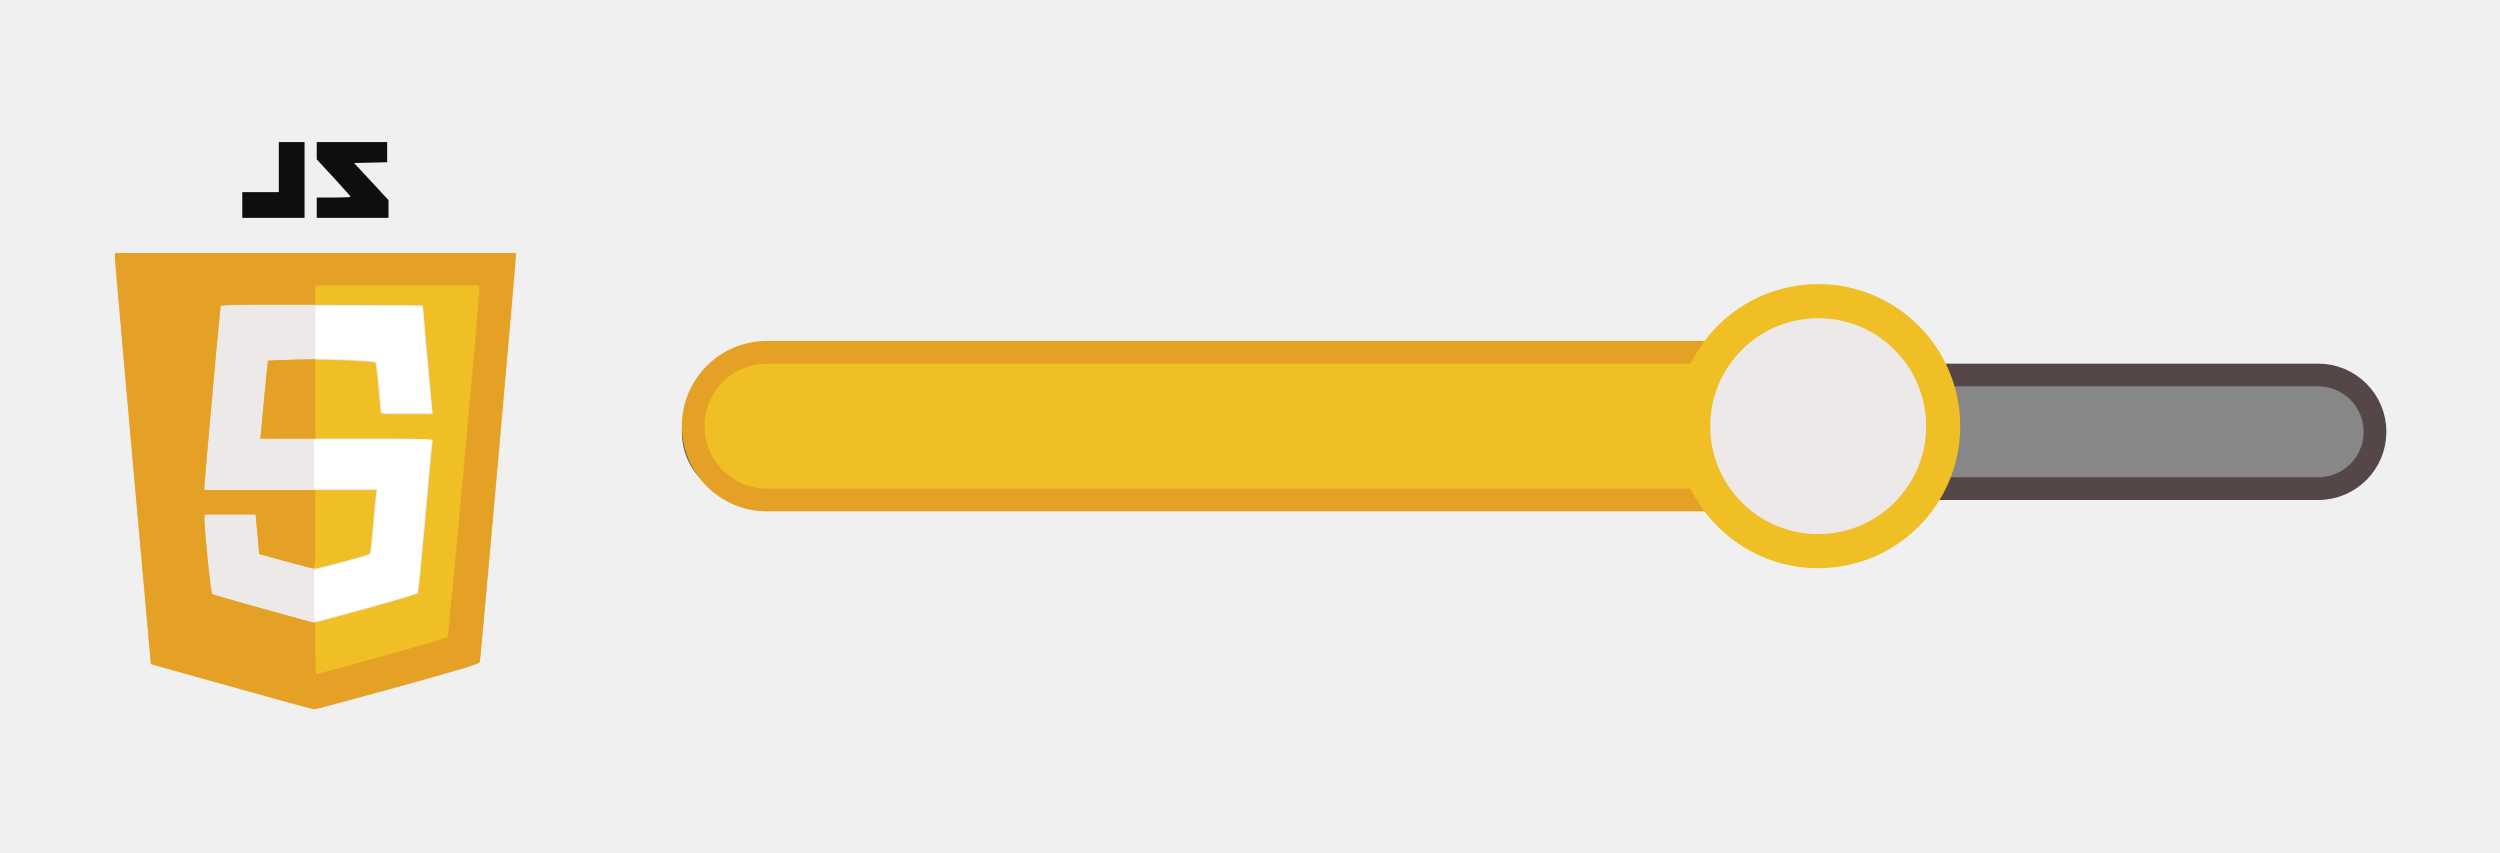
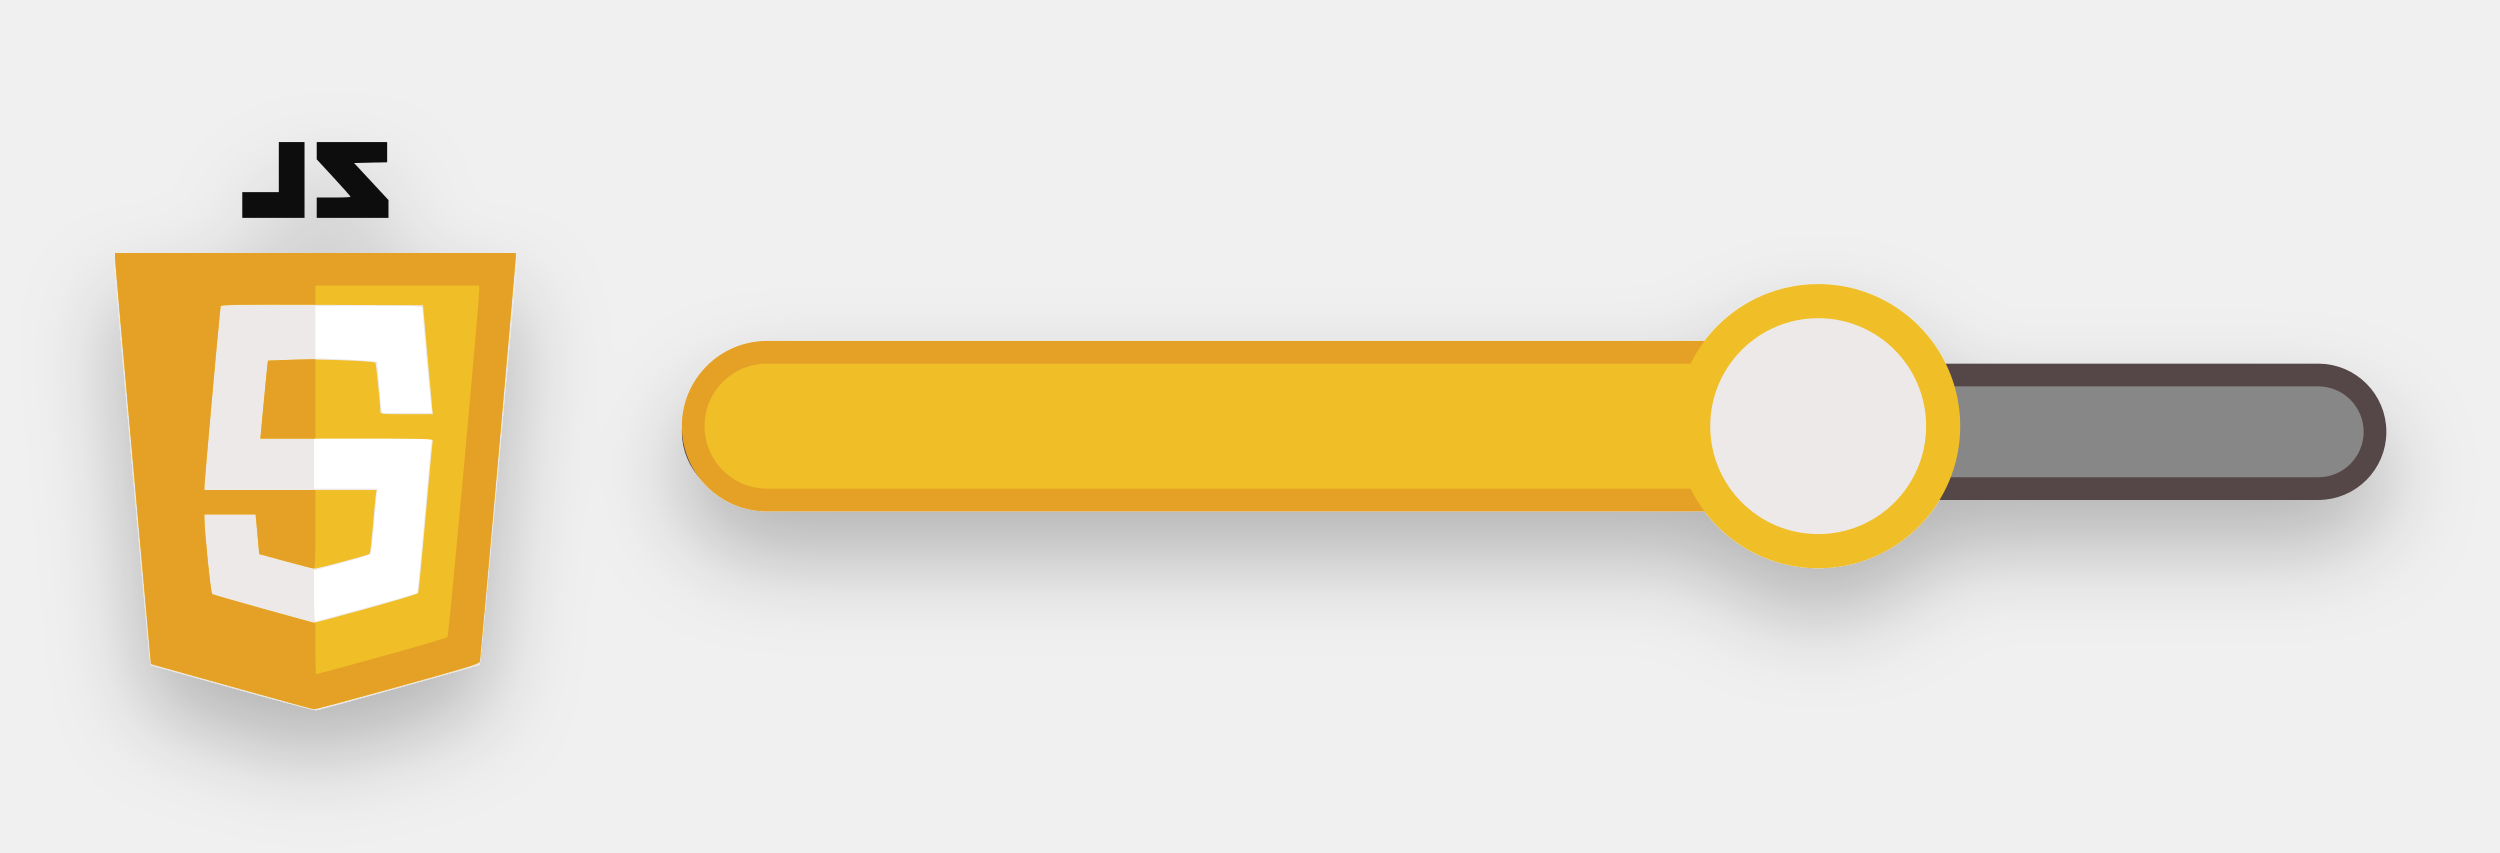
<svg xmlns="http://www.w3.org/2000/svg" width="220" height="75" viewBox="0 0 220 75" fill="none">
-   <path d="M10.119 22.27L10.125 22.717C10.128 22.963 10.84 31.1 11.707 40.799L13.284 58.434L20.37 60.418C24.267 61.509 27.537 62.407 27.635 62.414C27.733 62.421 31.046 61.532 34.996 60.438C41.329 58.684 42.184 58.42 42.23 58.203C42.293 57.901 45.394 22.913 45.391 22.539L45.389 22.27H27.754H10.119Z" fill="white" />
-   <path d="M20.426 60.536L13.277 58.538L13.183 58.009C13.1 57.539 10 22.912 10 22.455C10 22.289 11.81 22.27 27.754 22.27C44.584 22.27 45.508 22.281 45.507 22.479C45.501 23.333 42.292 58.418 42.213 58.488C42.113 58.576 28.276 62.431 27.814 62.5C27.682 62.519 24.358 61.636 20.426 60.536ZM32.262 53.475C34.665 52.813 36.666 52.236 36.708 52.194C36.75 52.153 37.032 49.304 37.333 45.863C37.634 42.422 37.911 39.38 37.948 39.101L38.016 38.595H32.825H27.635V40.799V43.003H30.437H33.24L33.184 43.271C33.153 43.419 33.034 44.686 32.919 46.087C32.797 47.572 32.653 48.692 32.573 48.772C32.497 48.848 31.355 49.197 30.035 49.549L27.635 50.189V52.435C27.635 53.968 27.676 54.68 27.764 54.68C27.835 54.68 29.859 54.138 32.262 53.475V53.475ZM37.947 35.824C37.869 35.24 37.167 27.409 37.167 27.114C37.167 26.935 36.755 26.918 32.461 26.918H27.754V29.223V31.528L29.869 31.609C31.032 31.654 32.256 31.722 32.589 31.761L33.195 31.831L33.342 33.634C33.423 34.626 33.519 35.638 33.556 35.884L33.623 36.331H35.819H38.016L37.947 35.824Z" fill="#EDE9E8" />
-   <path d="M20.37 60.418L13.284 58.434L11.707 40.799C10.84 31.1 10.128 22.963 10.125 22.717L10.119 22.27H27.754H45.389L45.391 22.539C45.394 22.913 42.293 57.901 42.23 58.203C42.184 58.42 41.329 58.684 34.996 60.438C31.046 61.532 27.733 62.421 27.635 62.414C27.537 62.407 24.267 61.509 20.37 60.418H20.37ZM32.267 53.56C34.717 52.879 36.756 52.265 36.798 52.196C36.841 52.128 37.133 49.133 37.449 45.541C37.764 41.95 38.047 38.918 38.079 38.803C38.133 38.606 37.716 38.595 30.526 38.595H22.916L23.241 35.169C23.419 33.285 23.569 31.738 23.574 31.732C23.579 31.726 24.696 31.691 26.056 31.653C28.286 31.592 32.884 31.77 33.038 31.923C33.095 31.981 33.473 35.69 33.473 36.197C33.473 36.446 33.507 36.45 35.782 36.45H38.091L38.037 35.943C38.007 35.665 37.811 33.507 37.602 31.148L37.222 26.858L28.317 26.827C21.234 26.803 19.413 26.827 19.412 26.947C19.412 27.029 19.36 27.552 19.297 28.109C19.145 29.457 17.983 42.481 17.983 42.841V43.123H25.56H33.137L33.069 43.569C33.032 43.815 32.914 45.062 32.807 46.34C32.701 47.617 32.579 48.696 32.537 48.736C32.426 48.843 27.969 50.034 27.691 50.031C27.562 50.03 26.41 49.743 25.133 49.393L22.809 48.757L22.724 47.757C22.677 47.207 22.606 46.422 22.565 46.012L22.492 45.267H20.238H17.983L17.988 45.714C17.998 46.55 18.54 52.178 18.618 52.257C18.709 52.348 27.368 54.782 27.635 54.791C27.733 54.795 29.818 54.241 32.267 53.56H32.267Z" fill="#F0BE25" />
-   <path d="M20.37 60.418L13.284 58.434L11.707 40.799C10.84 31.1 10.128 22.963 10.125 22.717L10.119 22.27H27.754H45.389L45.391 22.539C45.394 22.913 42.293 57.901 42.23 58.203C42.184 58.42 41.329 58.684 34.996 60.438C31.046 61.532 27.733 62.421 27.635 62.414C27.537 62.407 24.267 61.509 20.37 60.418H20.37ZM33.585 57.764C36.702 56.903 39.311 56.139 39.382 56.066C39.494 55.951 42.186 26.445 42.175 25.458L42.172 25.13H34.963H27.754V25.964V26.798H23.584C20.327 26.798 19.413 26.831 19.412 26.947C19.412 27.029 19.36 27.552 19.297 28.109C19.145 29.457 17.983 42.481 17.983 42.841V43.123H22.869H27.754V46.578C27.754 49.264 27.721 50.033 27.605 50.031C27.523 50.03 26.41 49.743 25.133 49.393L22.809 48.757L22.724 47.757C22.677 47.207 22.606 46.422 22.565 46.012L22.492 45.267H20.238H17.983L17.988 45.714C18.003 46.992 18.555 52.209 18.685 52.289C18.764 52.338 20.837 52.934 23.291 53.613L27.754 54.848V57.087C27.754 58.319 27.791 59.327 27.835 59.327C27.88 59.327 30.468 58.624 33.585 57.764ZM23.228 35.201C23.399 33.334 23.563 31.786 23.591 31.76C23.62 31.735 24.568 31.688 25.698 31.657L27.754 31.6V35.097V38.595H25.335H22.916L23.228 35.201Z" fill="#E4A126" />
-   <path d="M21.32 18.041V16.909H22.928H24.537V14.704V12.5H25.669H26.801V15.836V19.173H24.06H21.32V18.041ZM27.873 18.279V17.385H29.363C30.182 17.385 30.852 17.355 30.852 17.318C30.852 17.281 30.182 16.524 29.363 15.636L27.873 14.022V13.261V12.5H30.971H34.069V13.39V14.28L32.615 14.313L31.16 14.347L32.674 15.977L34.188 17.608V18.39V19.173H31.031H27.873V18.279Z" fill="#0E0E0F" />
-   <rect x="61" y="33" width="148" height="10" rx="5" fill="#878787" stroke="#554747" stroke-width="2" />
-   <rect x="61" y="31" width="98" height="13" rx="6.5" fill="#F0BE25" stroke="#E4A126" stroke-width="2" />
-   <circle cx="160" cy="37.5" r="11" fill="#EDE9E8" stroke="#F0BE25" stroke-width="3" />
+   <style>
+     g {
+       filter: drop-shadow(0px 4px 4px rgba(0, 0, 0, 0.25));
+     }
+   </style>
+   <g>
+     <path d="M10.119 22.27L10.125 22.717C10.128 22.963 10.84 31.1 11.707 40.799L13.284 58.434L20.37 60.418C24.267 61.509 27.537 62.407 27.635 62.414C27.733 62.421 31.046 61.532 34.996 60.438C41.329 58.684 42.184 58.42 42.23 58.203C42.293 57.901 45.394 22.913 45.391 22.539L45.389 22.27H27.754H10.119Z" fill="white" />
+     <path d="M20.426 60.536L13.277 58.538L13.183 58.009C13.1 57.539 10 22.912 10 22.455C10 22.289 11.81 22.27 27.754 22.27C44.584 22.27 45.508 22.281 45.507 22.479C45.501 23.333 42.292 58.418 42.213 58.488C42.113 58.576 28.276 62.431 27.814 62.5C27.682 62.519 24.358 61.636 20.426 60.536ZM32.262 53.475C34.665 52.813 36.666 52.236 36.708 52.194C36.75 52.153 37.032 49.304 37.333 45.863C37.634 42.422 37.911 39.38 37.948 39.101L38.016 38.595H32.825H27.635V40.799V43.003H30.437H33.24L33.184 43.271C33.153 43.419 33.034 44.686 32.919 46.087C32.797 47.572 32.653 48.692 32.573 48.772C32.497 48.848 31.355 49.197 30.035 49.549L27.635 50.189V52.435C27.635 53.968 27.676 54.68 27.764 54.68C27.835 54.68 29.859 54.138 32.262 53.475V53.475ZM37.947 35.824C37.869 35.24 37.167 27.409 37.167 27.114C37.167 26.935 36.755 26.918 32.461 26.918H27.754V29.223V31.528L29.869 31.609C31.032 31.654 32.256 31.722 32.589 31.761L33.195 31.831L33.342 33.634C33.423 34.626 33.519 35.638 33.556 35.884L33.623 36.331H35.819H38.016L37.947 35.824Z" fill="#EDE9E8" />
+     <path d="M20.37 60.418L13.284 58.434L11.707 40.799C10.84 31.1 10.128 22.963 10.125 22.717L10.119 22.27H27.754H45.389L45.391 22.539C45.394 22.913 42.293 57.901 42.23 58.203C42.184 58.42 41.329 58.684 34.996 60.438C31.046 61.532 27.733 62.421 27.635 62.414C27.537 62.407 24.267 61.509 20.37 60.418H20.37ZM32.267 53.56C34.717 52.879 36.756 52.265 36.798 52.196C36.841 52.128 37.133 49.133 37.449 45.541C37.764 41.95 38.047 38.918 38.079 38.803C38.133 38.606 37.716 38.595 30.526 38.595H22.916L23.241 35.169C23.419 33.285 23.569 31.738 23.574 31.732C23.579 31.726 24.696 31.691 26.056 31.653C28.286 31.592 32.884 31.77 33.038 31.923C33.095 31.981 33.473 35.69 33.473 36.197C33.473 36.446 33.507 36.45 35.782 36.45H38.091L38.037 35.943C38.007 35.665 37.811 33.507 37.602 31.148L37.222 26.858L28.317 26.827C21.234 26.803 19.413 26.827 19.412 26.947C19.412 27.029 19.36 27.552 19.297 28.109C19.145 29.457 17.983 42.481 17.983 42.841V43.123H25.56H33.137L33.069 43.569C33.032 43.815 32.914 45.062 32.807 46.34C32.701 47.617 32.579 48.696 32.537 48.736C32.426 48.843 27.969 50.034 27.691 50.031C27.562 50.03 26.41 49.743 25.133 49.393L22.809 48.757L22.724 47.757C22.677 47.207 22.606 46.422 22.565 46.012L22.492 45.267H20.238H17.983L17.988 45.714C17.998 46.55 18.54 52.178 18.618 52.257C18.709 52.348 27.368 54.782 27.635 54.791C27.733 54.795 29.818 54.241 32.267 53.56H32.267Z" fill="#F0BE25" />
+     <path d="M20.37 60.418L13.284 58.434L11.707 40.799C10.84 31.1 10.128 22.963 10.125 22.717L10.119 22.27H27.754H45.389L45.391 22.539C45.394 22.913 42.293 57.901 42.23 58.203C42.184 58.42 41.329 58.684 34.996 60.438C31.046 61.532 27.733 62.421 27.635 62.414C27.537 62.407 24.267 61.509 20.37 60.418H20.37ZM33.585 57.764C36.702 56.903 39.311 56.139 39.382 56.066C39.494 55.951 42.186 26.445 42.175 25.458L42.172 25.13H34.963H27.754V25.964V26.798H23.584C20.327 26.798 19.413 26.831 19.412 26.947C19.412 27.029 19.36 27.552 19.297 28.109C19.145 29.457 17.983 42.481 17.983 42.841V43.123H22.869H27.754V46.578C27.754 49.264 27.721 50.033 27.605 50.031C27.523 50.03 26.41 49.743 25.133 49.393L22.809 48.757L22.724 47.757C22.677 47.207 22.606 46.422 22.565 46.012L22.492 45.267H20.238H17.983L17.988 45.714C18.003 46.992 18.555 52.209 18.685 52.289C18.764 52.338 20.837 52.934 23.291 53.613L27.754 54.848V57.087C27.754 58.319 27.791 59.327 27.835 59.327C27.88 59.327 30.468 58.624 33.585 57.764ZM23.228 35.201C23.399 33.334 23.563 31.786 23.591 31.76C23.62 31.735 24.568 31.688 25.698 31.657L27.754 31.6V35.097V38.595H25.335H22.916L23.228 35.201Z" fill="#E4A126" />
+     <path d="M21.32 18.041V16.909H22.928H24.537V14.704V12.5H25.669H26.801V15.836V19.173H24.06H21.32V18.041ZM27.873 18.279V17.385H29.363C30.182 17.385 30.852 17.355 30.852 17.318C30.852 17.281 30.182 16.524 29.363 15.636L27.873 14.022V13.261V12.5H30.971H34.069V13.39V14.28L32.615 14.313L31.16 14.347L32.674 15.977L34.188 17.608V18.39V19.173H31.031H27.873V18.279Z" fill="#0E0E0F" />
+     <rect x="61" y="33" width="148" height="10" rx="5" fill="#878787" stroke="#554747" stroke-width="2" />
+     <rect x="61" y="31" width="98" height="13" rx="6.5" fill="#F0BE25" stroke="#E4A126" stroke-width="2" />
+     <circle cx="160" cy="37.5" r="11" fill="#EDE9E8" stroke="#F0BE25" stroke-width="3" />
+   </g>
</svg>
